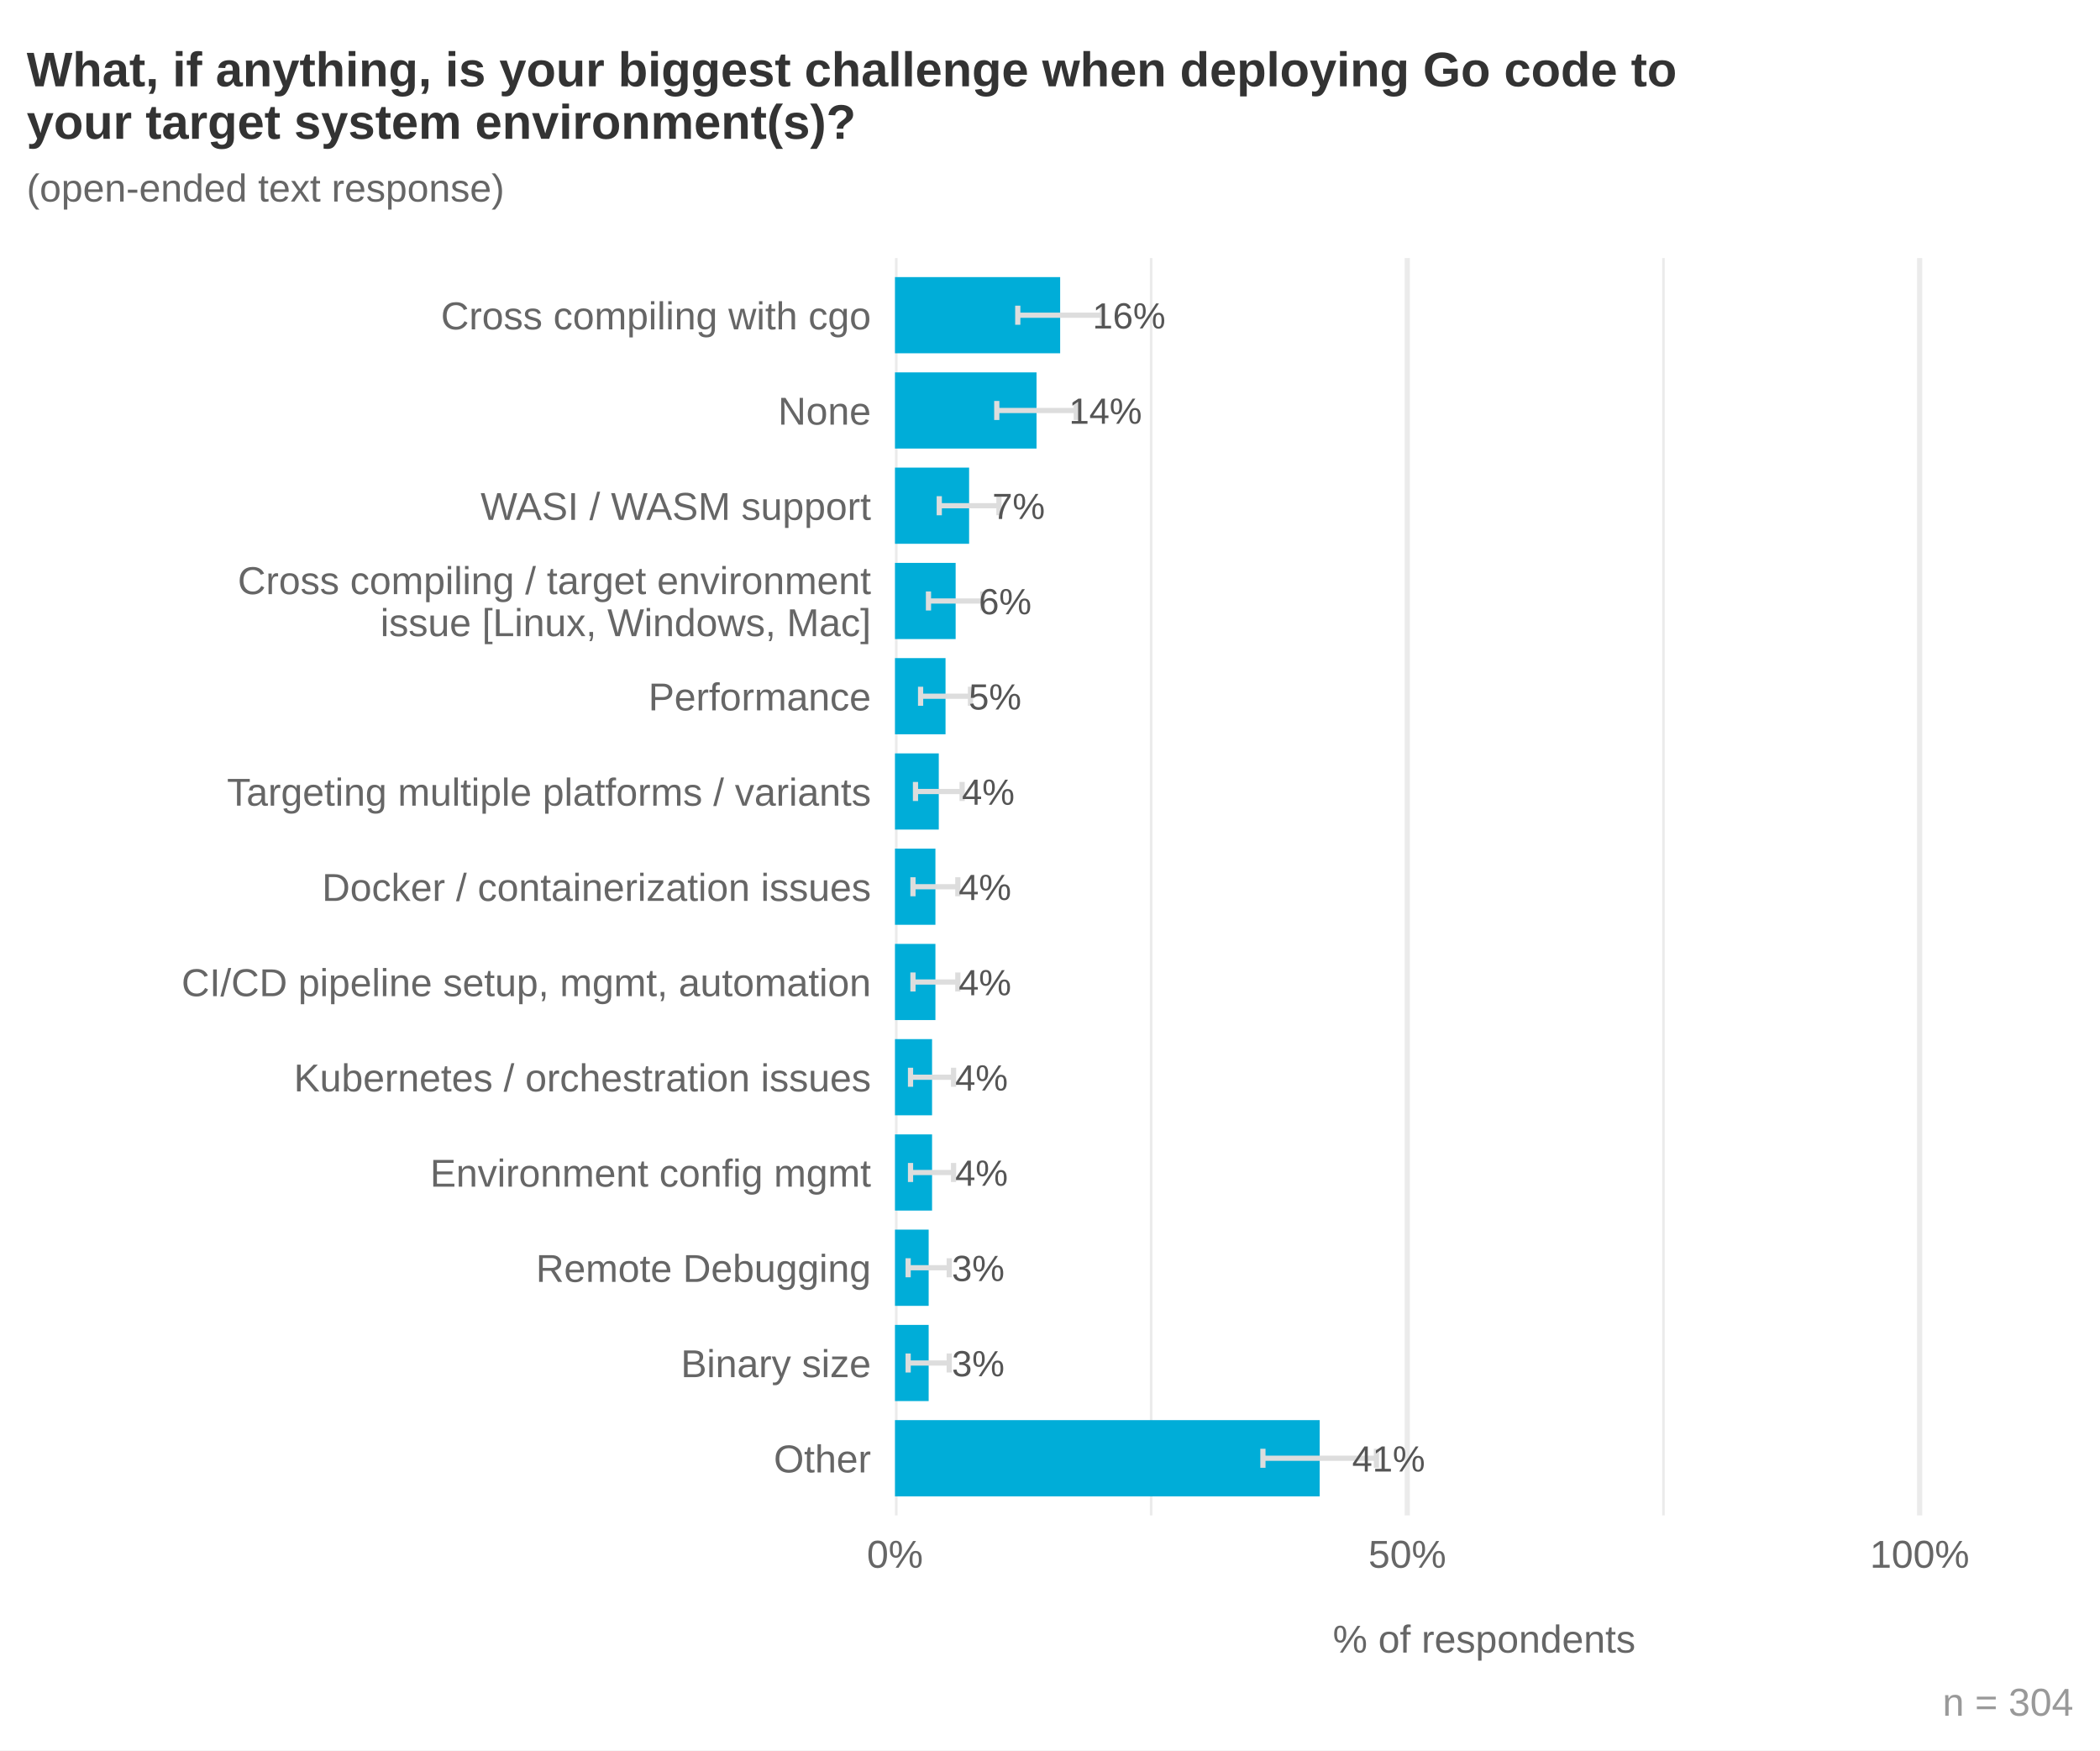
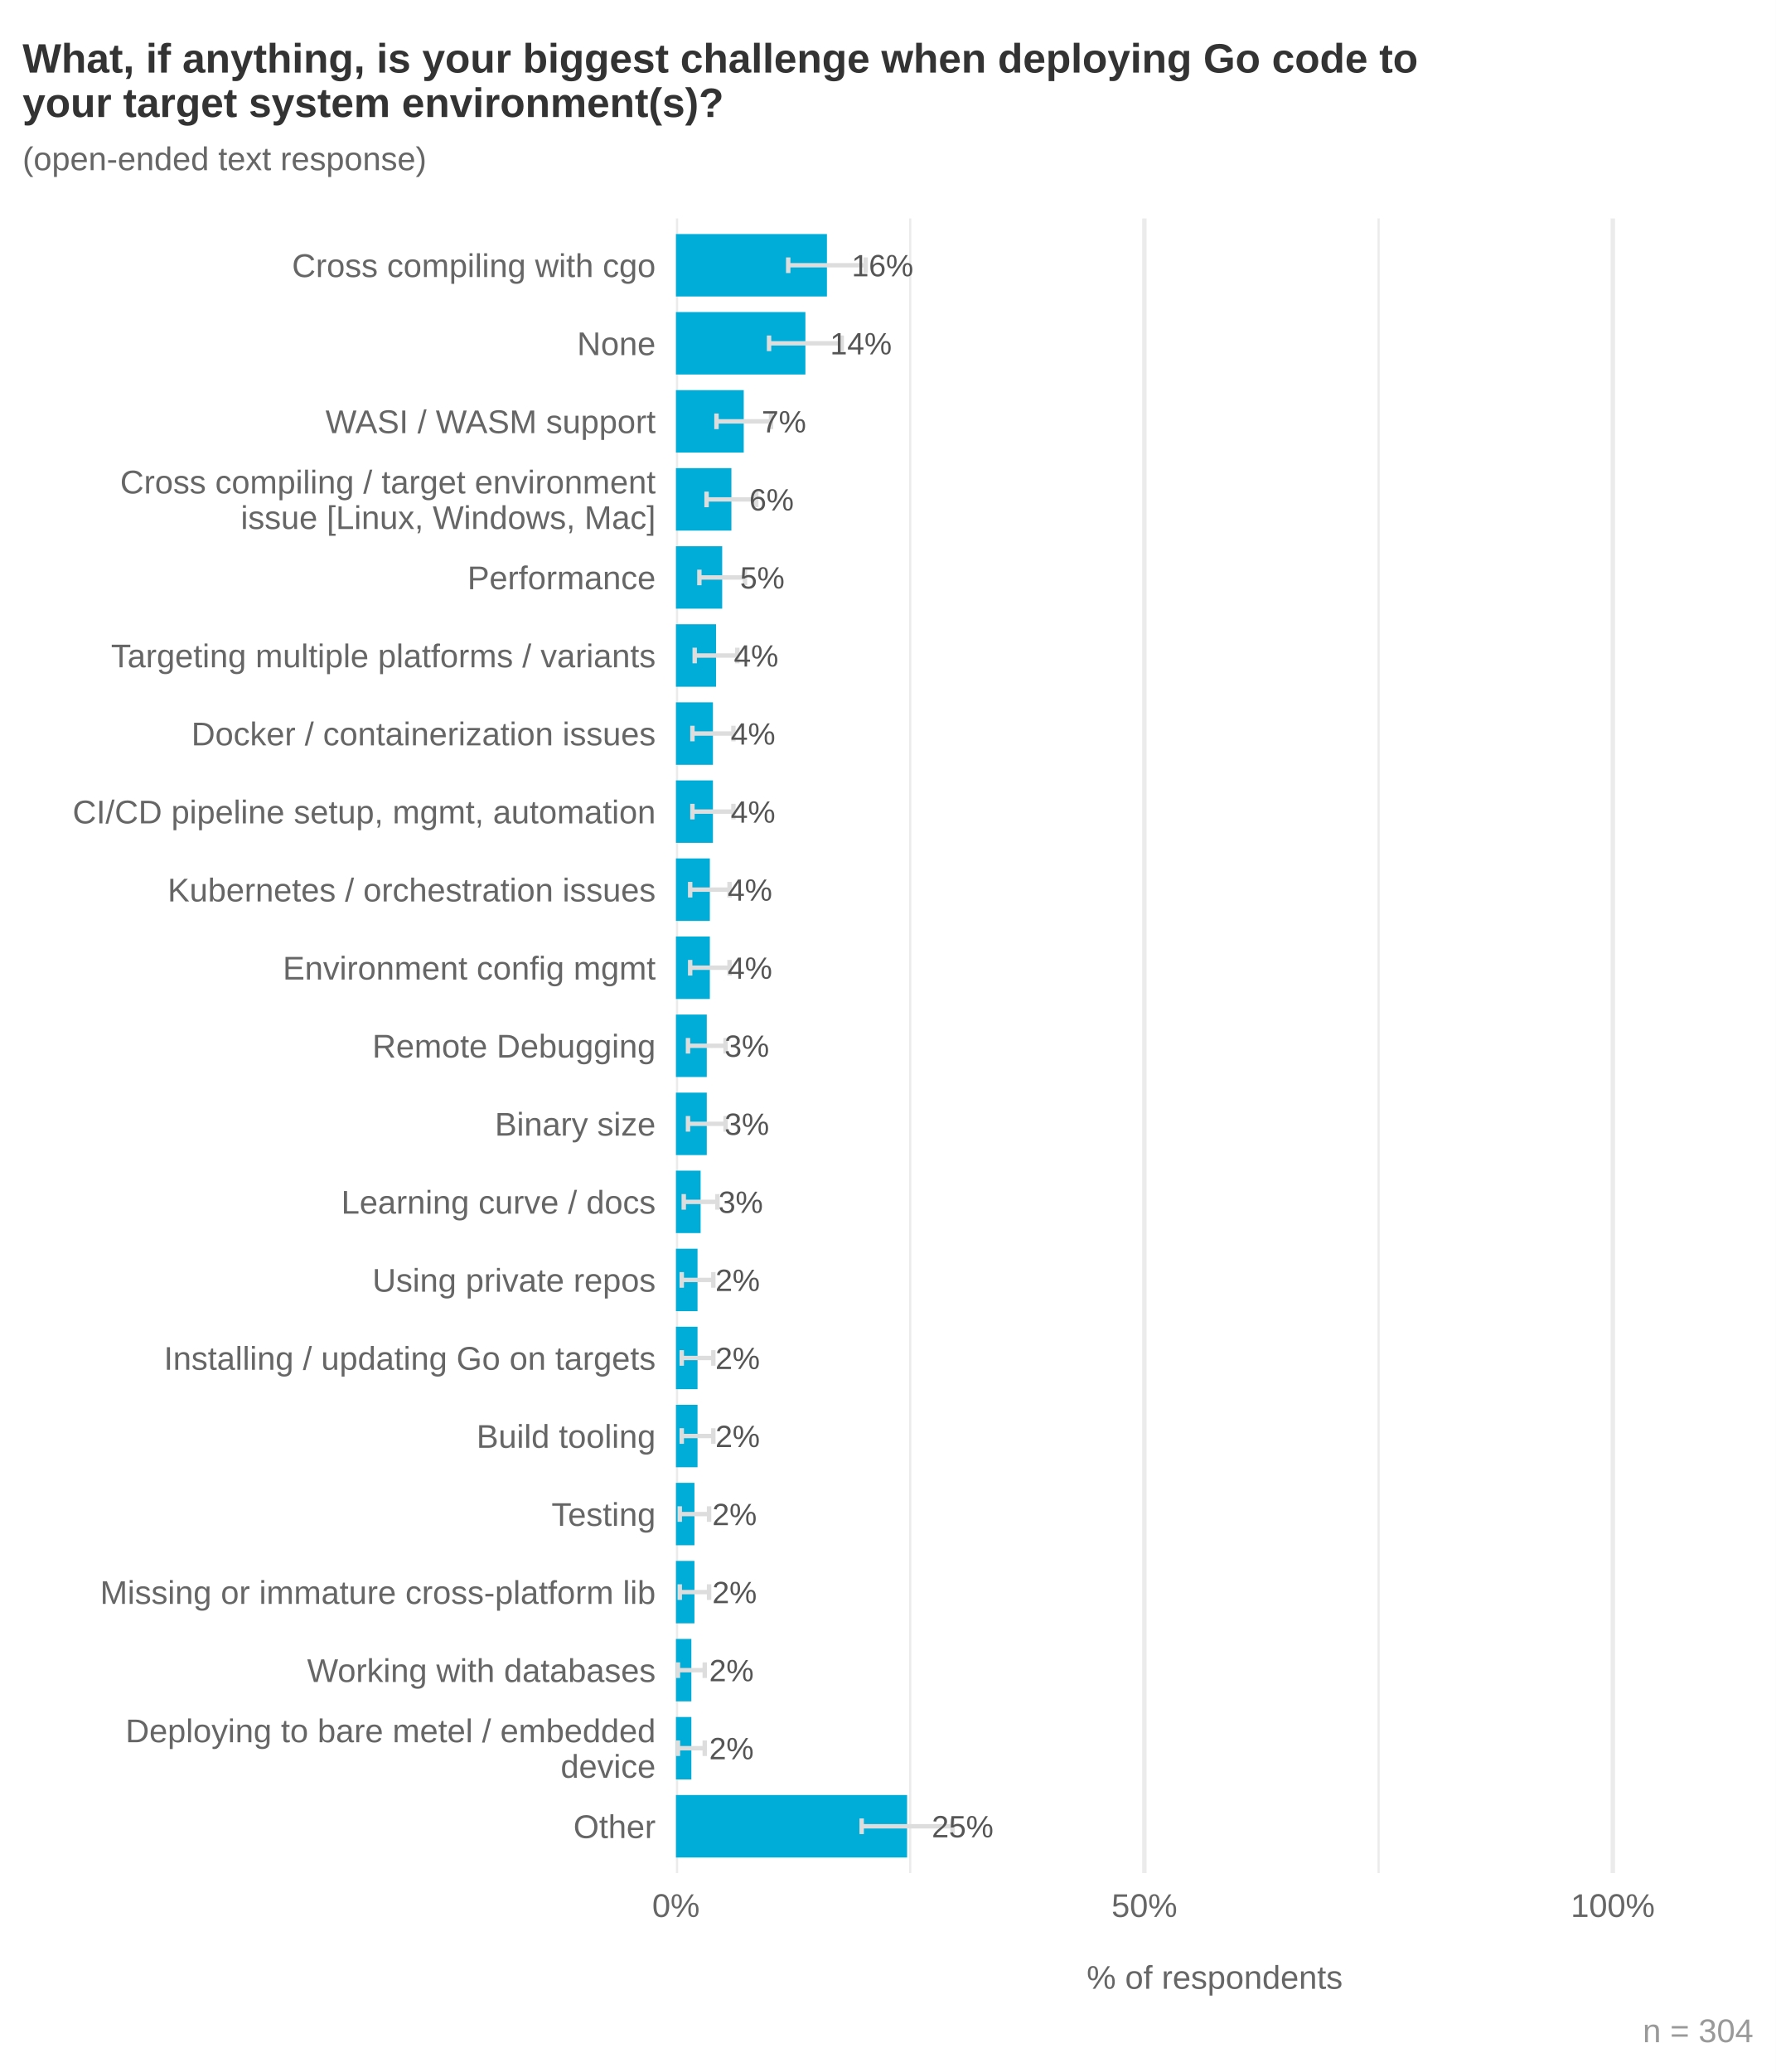
- <svg xmlns="http://www.w3.org/2000/svg" class="svglite" width="432.00pt" height="360.00pt" viewBox="0 0 432.00 360.00">
+ <svg xmlns="http://www.w3.org/2000/svg" class="svglite" width="432.00pt" height="504.00pt" viewBox="0 0 432.00 504.00">
  <defs>
    <style type="text/css">
    .svglite line, .svglite polyline, .svglite polygon, .svglite path, .svglite rect, .svglite circle {
      fill: none;
      stroke: #000000;
      stroke-linecap: round;
      stroke-linejoin: round;
      stroke-miterlimit: 10.00;
    }
    .svglite text {
      white-space: pre;
    }
  </style>
  </defs>
  <rect width="100%" height="100%" style="stroke: none; fill: #FFFFFF;" />
  <defs>
-     <clipPath id="cpMC4wMHw0MzIuMDB8MC4wMHwzNjAuMDA=">
-       <rect x="0.00" y="0.00" width="432.00" height="360.00" />
+     <clipPath id="cpMC4wMHw0MzIuMDB8MC4wMHw1MDQuMDA=">
+       <rect x="0.00" y="0.00" width="432.00" height="504.00" />
    </clipPath>
  </defs>
-   <g clip-path="url(#cpMC4wMHw0MzIuMDB8MC4wMHwzNjAuMDA=)">
+   <g clip-path="url(#cpMC4wMHw0MzIuMDB8MC4wMHw1MDQuMDA=)">
</g>
  <defs>
-     <clipPath id="cpMTg0LjExfDQyNi41Mnw1My4wN3wzMTEuNjY=">
-       <rect x="184.11" y="53.07" width="242.41" height="258.59" />
+     <clipPath id="cpMTY0LjQzfDQyNi41Mnw1My4xM3w0NTUuNjI=">
+       <rect x="164.43" y="53.13" width="262.09" height="402.49" />
    </clipPath>
  </defs>
-   <g clip-path="url(#cpMTg0LjExfDQyNi41Mnw1My4wN3wzMTEuNjY=)">
-     <polyline points="236.81,311.66 236.81,53.07 " style="stroke-width: 0.53; stroke: #EBEBEB; stroke-linecap: butt;" />
-     <polyline points="342.20,311.66 342.20,53.07 " style="stroke-width: 0.53; stroke: #EBEBEB; stroke-linecap: butt;" />
-     <polyline points="184.11,311.66 184.11,53.07 " style="stroke-width: 1.07; stroke: #EBEBEB; stroke-linecap: butt;" />
-     <polyline points="289.50,311.66 289.50,53.07 " style="stroke-width: 1.07; stroke: #EBEBEB; stroke-linecap: butt;" />
-     <polyline points="394.90,311.66 394.90,53.07 " style="stroke-width: 1.07; stroke: #EBEBEB; stroke-linecap: butt;" />
-     <rect x="184.11" y="56.99" width="33.98" height="15.67" style="stroke-width: 1.07; stroke: none; stroke-linecap: square; stroke-linejoin: miter; fill: #00ADD8;" />
-     <rect x="184.11" y="194.12" width="8.32" height="15.67" style="stroke-width: 1.07; stroke: none; stroke-linecap: square; stroke-linejoin: miter; fill: #00ADD8;" />
-     <rect x="184.11" y="76.58" width="29.12" height="15.67" style="stroke-width: 1.07; stroke: none; stroke-linecap: square; stroke-linejoin: miter; fill: #00ADD8;" />
-     <rect x="184.11" y="115.76" width="12.48" height="15.67" style="stroke-width: 1.07; stroke: none; stroke-linecap: square; stroke-linejoin: miter; fill: #00ADD8;" />
-     <rect x="184.11" y="154.94" width="9.01" height="15.67" style="stroke-width: 1.07; stroke: none; stroke-linecap: square; stroke-linejoin: miter; fill: #00ADD8;" />
-     <rect x="184.11" y="233.30" width="7.63" height="15.67" style="stroke-width: 1.07; stroke: none; stroke-linecap: square; stroke-linejoin: miter; fill: #00ADD8;" />
-     <rect x="184.11" y="252.89" width="6.93" height="15.67" style="stroke-width: 1.07; stroke: none; stroke-linecap: square; stroke-linejoin: miter; fill: #00ADD8;" />
-     <rect x="184.11" y="96.17" width="15.25" height="15.67" style="stroke-width: 1.07; stroke: none; stroke-linecap: square; stroke-linejoin: miter; fill: #00ADD8;" />
-     <rect x="184.11" y="272.48" width="6.93" height="15.67" style="stroke-width: 1.07; stroke: none; stroke-linecap: square; stroke-linejoin: miter; fill: #00ADD8;" />
-     <rect x="184.11" y="135.35" width="10.40" height="15.67" style="stroke-width: 1.07; stroke: none; stroke-linecap: square; stroke-linejoin: miter; fill: #00ADD8;" />
-     <rect x="184.11" y="174.53" width="8.32" height="15.67" style="stroke-width: 1.07; stroke: none; stroke-linecap: square; stroke-linejoin: miter; fill: #00ADD8;" />
-     <rect x="184.11" y="213.71" width="7.63" height="15.67" style="stroke-width: 1.07; stroke: none; stroke-linecap: square; stroke-linejoin: miter; fill: #00ADD8;" />
-     <rect x="184.11" y="292.07" width="87.37" height="15.67" style="stroke-width: 1.07; stroke: none; stroke-linecap: square; stroke-linejoin: miter; fill: #00ADD8;" />
-     <polyline points="226.80,66.79 226.80,62.87 " style="stroke-width: 1.07; stroke: #DDDDDD; stroke-linecap: butt;" />
-     <polyline points="226.80,64.83 209.37,64.83 " style="stroke-width: 1.07; stroke: #DDDDDD; stroke-linecap: butt;" />
-     <polyline points="209.37,66.79 209.37,62.87 " style="stroke-width: 1.07; stroke: #DDDDDD; stroke-linecap: butt;" />
-     <polyline points="197.04,203.92 197.04,200.00 " style="stroke-width: 1.07; stroke: #DDDDDD; stroke-linecap: butt;" />
-     <polyline points="197.04,201.96 187.81,201.96 " style="stroke-width: 1.07; stroke: #DDDDDD; stroke-linecap: butt;" />
-     <polyline points="187.81,203.92 187.81,200.00 " style="stroke-width: 1.07; stroke: #DDDDDD; stroke-linecap: butt;" />
-     <polyline points="221.41,86.38 221.41,82.46 " style="stroke-width: 1.07; stroke: #DDDDDD; stroke-linecap: butt;" />
-     <polyline points="221.41,84.42 205.05,84.42 " style="stroke-width: 1.07; stroke: #DDDDDD; stroke-linecap: butt;" />
-     <polyline points="205.05,86.38 205.05,82.46 " style="stroke-width: 1.07; stroke: #DDDDDD; stroke-linecap: butt;" />
-     <polyline points="202.18,125.56 202.18,121.64 " style="stroke-width: 1.07; stroke: #DDDDDD; stroke-linecap: butt;" />
-     <polyline points="202.18,123.60 191.00,123.60 " style="stroke-width: 1.07; stroke: #DDDDDD; stroke-linecap: butt;" />
-     <polyline points="191.00,125.56 191.00,121.64 " style="stroke-width: 1.07; stroke: #DDDDDD; stroke-linecap: butt;" />
-     <polyline points="197.92,164.74 197.92,160.82 " style="stroke-width: 1.07; stroke: #DDDDDD; stroke-linecap: butt;" />
-     <polyline points="197.92,162.78 188.33,162.78 " style="stroke-width: 1.07; stroke: #DDDDDD; stroke-linecap: butt;" />
-     <polyline points="188.33,164.74 188.33,160.82 " style="stroke-width: 1.07; stroke: #DDDDDD; stroke-linecap: butt;" />
-     <polyline points="196.16,243.10 196.16,239.18 " style="stroke-width: 1.07; stroke: #DDDDDD; stroke-linecap: butt;" />
-     <polyline points="196.16,241.14 187.31,241.14 " style="stroke-width: 1.07; stroke: #DDDDDD; stroke-linecap: butt;" />
-     <polyline points="187.31,243.10 187.31,239.18 " style="stroke-width: 1.07; stroke: #DDDDDD; stroke-linecap: butt;" />
-     <polyline points="195.27,262.69 195.27,258.77 " style="stroke-width: 1.07; stroke: #DDDDDD; stroke-linecap: butt;" />
-     <polyline points="195.27,260.73 186.82,260.73 " style="stroke-width: 1.07; stroke: #DDDDDD; stroke-linecap: butt;" />
-     <polyline points="186.82,262.69 186.82,258.77 " style="stroke-width: 1.07; stroke: #DDDDDD; stroke-linecap: butt;" />
-     <polyline points="205.50,105.97 205.50,102.05 " style="stroke-width: 1.07; stroke: #DDDDDD; stroke-linecap: butt;" />
-     <polyline points="205.50,104.01 193.22,104.01 " style="stroke-width: 1.07; stroke: #DDDDDD; stroke-linecap: butt;" />
-     <polyline points="193.22,105.97 193.22,102.05 " style="stroke-width: 1.07; stroke: #DDDDDD; stroke-linecap: butt;" />
-     <polyline points="195.27,282.28 195.27,278.36 " style="stroke-width: 1.07; stroke: #DDDDDD; stroke-linecap: butt;" />
-     <polyline points="195.27,280.32 186.82,280.32 " style="stroke-width: 1.07; stroke: #DDDDDD; stroke-linecap: butt;" />
-     <polyline points="186.82,282.28 186.82,278.36 " style="stroke-width: 1.07; stroke: #DDDDDD; stroke-linecap: butt;" />
-     <polyline points="199.64,145.15 199.64,141.23 " style="stroke-width: 1.07; stroke: #DDDDDD; stroke-linecap: butt;" />
-     <polyline points="199.64,143.19 189.38,143.19 " style="stroke-width: 1.07; stroke: #DDDDDD; stroke-linecap: butt;" />
-     <polyline points="189.38,145.15 189.38,141.23 " style="stroke-width: 1.07; stroke: #DDDDDD; stroke-linecap: butt;" />
-     <polyline points="197.04,184.33 197.04,180.41 " style="stroke-width: 1.07; stroke: #DDDDDD; stroke-linecap: butt;" />
-     <polyline points="197.04,182.37 187.81,182.37 " style="stroke-width: 1.07; stroke: #DDDDDD; stroke-linecap: butt;" />
-     <polyline points="187.81,184.33 187.81,180.41 " style="stroke-width: 1.07; stroke: #DDDDDD; stroke-linecap: butt;" />
-     <polyline points="196.16,223.51 196.16,219.59 " style="stroke-width: 1.07; stroke: #DDDDDD; stroke-linecap: butt;" />
-     <polyline points="196.16,221.55 187.31,221.55 " style="stroke-width: 1.07; stroke: #DDDDDD; stroke-linecap: butt;" />
-     <polyline points="187.31,223.51 187.31,219.59 " style="stroke-width: 1.07; stroke: #DDDDDD; stroke-linecap: butt;" />
-     <polyline points="283.15,301.87 283.15,297.95 " style="stroke-width: 1.07; stroke: #DDDDDD; stroke-linecap: butt;" />
-     <polyline points="283.15,299.91 259.80,299.91 " style="stroke-width: 1.07; stroke: #DDDDDD; stroke-linecap: butt;" />
-     <polyline points="259.80,301.87 259.80,297.95 " style="stroke-width: 1.07; stroke: #DDDDDD; stroke-linecap: butt;" />
-     <text x="224.75" y="67.56" style="font-size: 7.50px;fill: #555555; font-family: &quot;Arial&quot;;" textLength="16.68px" lengthAdjust="spacingAndGlyphs">16%</text>
-     <text x="197.19" y="204.69" style="font-size: 7.50px;fill: #555555; font-family: &quot;Arial&quot;;" textLength="11.90px" lengthAdjust="spacingAndGlyphs">4%</text>
-     <text x="219.90" y="87.15" style="font-size: 7.50px;fill: #555555; font-family: &quot;Arial&quot;;" textLength="16.68px" lengthAdjust="spacingAndGlyphs">14%</text>
-     <text x="201.35" y="126.33" style="font-size: 7.50px;fill: #555555; font-family: &quot;Arial&quot;;" textLength="11.90px" lengthAdjust="spacingAndGlyphs">6%</text>
-     <text x="197.88" y="165.51" style="font-size: 7.50px;fill: #555555; font-family: &quot;Arial&quot;;" textLength="11.90px" lengthAdjust="spacingAndGlyphs">4%</text>
-     <text x="196.50" y="243.87" style="font-size: 7.50px;fill: #555555; font-family: &quot;Arial&quot;;" textLength="11.90px" lengthAdjust="spacingAndGlyphs">4%</text>
-     <text x="195.80" y="263.46" style="font-size: 7.50px;fill: #555555; font-family: &quot;Arial&quot;;" textLength="11.90px" lengthAdjust="spacingAndGlyphs">3%</text>
-     <text x="204.12" y="106.74" style="font-size: 7.50px;fill: #555555; font-family: &quot;Arial&quot;;" textLength="11.90px" lengthAdjust="spacingAndGlyphs">7%</text>
-     <text x="195.80" y="283.05" style="font-size: 7.50px;fill: #555555; font-family: &quot;Arial&quot;;" textLength="11.90px" lengthAdjust="spacingAndGlyphs">3%</text>
-     <text x="199.27" y="145.92" style="font-size: 7.50px;fill: #555555; font-family: &quot;Arial&quot;;" textLength="11.90px" lengthAdjust="spacingAndGlyphs">5%</text>
-     <text x="197.19" y="185.10" style="font-size: 7.50px;fill: #555555; font-family: &quot;Arial&quot;;" textLength="11.90px" lengthAdjust="spacingAndGlyphs">4%</text>
-     <text x="196.50" y="224.28" style="font-size: 7.50px;fill: #555555; font-family: &quot;Arial&quot;;" textLength="11.90px" lengthAdjust="spacingAndGlyphs">4%</text>
-     <text x="278.15" y="302.64" style="font-size: 7.50px;fill: #555555; font-family: &quot;Arial&quot;;" textLength="16.68px" lengthAdjust="spacingAndGlyphs">41%</text>
+   <g clip-path="url(#cpMTY0LjQzfDQyNi41Mnw1My4xM3w0NTUuNjI=)">
+     <polyline points="221.41,455.62 221.41,53.13 " style="stroke-width: 0.53; stroke: #EBEBEB; stroke-linecap: butt;" />
+     <polyline points="335.36,455.62 335.36,53.13 " style="stroke-width: 0.53; stroke: #EBEBEB; stroke-linecap: butt;" />
+     <polyline points="164.43,455.62 164.43,53.13 " style="stroke-width: 1.07; stroke: #EBEBEB; stroke-linecap: butt;" />
+     <polyline points="278.38,455.62 278.38,53.13 " style="stroke-width: 1.07; stroke: #EBEBEB; stroke-linecap: butt;" />
+     <polyline points="392.33,455.62 392.33,53.13 " style="stroke-width: 1.07; stroke: #EBEBEB; stroke-linecap: butt;" />
+     <rect x="164.43" y="56.93" width="36.73" height="15.19" style="stroke-width: 1.07; stroke: none; stroke-linecap: butt; stroke-linejoin: miter; fill: #00ADD8;" />
+     <rect x="164.43" y="189.83" width="9.00" height="15.19" style="stroke-width: 1.07; stroke: none; stroke-linecap: butt; stroke-linejoin: miter; fill: #00ADD8;" />
+     <rect x="164.43" y="75.91" width="31.49" height="15.19" style="stroke-width: 1.07; stroke: none; stroke-linecap: butt; stroke-linejoin: miter; fill: #00ADD8;" />
+     <rect x="164.43" y="113.88" width="13.49" height="15.19" style="stroke-width: 1.07; stroke: none; stroke-linecap: butt; stroke-linejoin: miter; fill: #00ADD8;" />
+     <rect x="164.43" y="151.85" width="9.75" height="15.19" style="stroke-width: 1.07; stroke: none; stroke-linecap: butt; stroke-linejoin: miter; fill: #00ADD8;" />
+     <rect x="164.43" y="417.65" width="3.75" height="15.19" style="stroke-width: 1.07; stroke: none; stroke-linecap: butt; stroke-linejoin: miter; fill: #00ADD8;" />
+     <rect x="164.43" y="322.72" width="5.25" height="15.19" style="stroke-width: 1.07; stroke: none; stroke-linecap: butt; stroke-linejoin: miter; fill: #00ADD8;" />
+     <rect x="164.43" y="284.75" width="6.00" height="15.19" style="stroke-width: 1.07; stroke: none; stroke-linecap: butt; stroke-linejoin: miter; fill: #00ADD8;" />
+     <rect x="164.43" y="227.80" width="8.25" height="15.19" style="stroke-width: 1.07; stroke: none; stroke-linecap: butt; stroke-linejoin: miter; fill: #00ADD8;" />
+     <rect x="164.43" y="379.68" width="4.50" height="15.19" style="stroke-width: 1.07; stroke: none; stroke-linecap: butt; stroke-linejoin: miter; fill: #00ADD8;" />
+     <rect x="164.43" y="246.78" width="7.50" height="15.19" style="stroke-width: 1.07; stroke: none; stroke-linecap: butt; stroke-linejoin: miter; fill: #00ADD8;" />
+     <rect x="164.43" y="94.90" width="16.49" height="15.19" style="stroke-width: 1.07; stroke: none; stroke-linecap: butt; stroke-linejoin: miter; fill: #00ADD8;" />
+     <rect x="164.43" y="265.77" width="7.50" height="15.19" style="stroke-width: 1.07; stroke: none; stroke-linecap: butt; stroke-linejoin: miter; fill: #00ADD8;" />
+     <rect x="164.43" y="132.87" width="11.25" height="15.19" style="stroke-width: 1.07; stroke: none; stroke-linecap: butt; stroke-linejoin: miter; fill: #00ADD8;" />
+     <rect x="164.43" y="398.66" width="3.75" height="15.19" style="stroke-width: 1.07; stroke: none; stroke-linecap: butt; stroke-linejoin: miter; fill: #00ADD8;" />
+     <rect x="164.43" y="303.74" width="5.25" height="15.19" style="stroke-width: 1.07; stroke: none; stroke-linecap: butt; stroke-linejoin: miter; fill: #00ADD8;" />
+     <rect x="164.43" y="341.71" width="5.25" height="15.19" style="stroke-width: 1.07; stroke: none; stroke-linecap: butt; stroke-linejoin: miter; fill: #00ADD8;" />
+     <rect x="164.43" y="170.84" width="9.00" height="15.19" style="stroke-width: 1.07; stroke: none; stroke-linecap: butt; stroke-linejoin: miter; fill: #00ADD8;" />
+     <rect x="164.43" y="360.69" width="4.50" height="15.19" style="stroke-width: 1.07; stroke: none; stroke-linecap: butt; stroke-linejoin: miter; fill: #00ADD8;" />
+     <rect x="164.43" y="208.81" width="8.25" height="15.19" style="stroke-width: 1.07; stroke: none; stroke-linecap: butt; stroke-linejoin: miter; fill: #00ADD8;" />
+     <rect x="164.43" y="436.63" width="56.23" height="15.19" style="stroke-width: 1.07; stroke: none; stroke-linecap: butt; stroke-linejoin: miter; fill: #00ADD8;" />
+     <polyline points="210.58,66.42 210.58,62.62 " style="stroke-width: 1.07; stroke: #DDDDDD; stroke-linecap: butt;" />
+     <polyline points="210.58,64.52 191.74,64.52 " style="stroke-width: 1.07; stroke: #DDDDDD; stroke-linecap: butt;" />
+     <polyline points="191.74,66.42 191.74,62.62 " style="stroke-width: 1.07; stroke: #DDDDDD; stroke-linecap: butt;" />
+     <polyline points="178.41,199.32 178.41,195.52 " style="stroke-width: 1.07; stroke: #DDDDDD; stroke-linecap: butt;" />
+     <polyline points="178.41,197.42 168.44,197.42 " style="stroke-width: 1.07; stroke: #DDDDDD; stroke-linecap: butt;" />
+     <polyline points="168.44,199.32 168.44,195.52 " style="stroke-width: 1.07; stroke: #DDDDDD; stroke-linecap: butt;" />
+     <polyline points="204.76,85.41 204.76,81.61 " style="stroke-width: 1.07; stroke: #DDDDDD; stroke-linecap: butt;" />
+     <polyline points="204.76,83.51 187.08,83.51 " style="stroke-width: 1.07; stroke: #DDDDDD; stroke-linecap: butt;" />
+     <polyline points="187.08,85.41 187.08,81.61 " style="stroke-width: 1.07; stroke: #DDDDDD; stroke-linecap: butt;" />
+     <polyline points="183.97,123.38 183.97,119.58 " style="stroke-width: 1.07; stroke: #DDDDDD; stroke-linecap: butt;" />
+     <polyline points="183.97,121.48 171.88,121.48 " style="stroke-width: 1.07; stroke: #DDDDDD; stroke-linecap: butt;" />
+     <polyline points="171.88,123.38 171.88,119.58 " style="stroke-width: 1.07; stroke: #DDDDDD; stroke-linecap: butt;" />
+     <polyline points="179.36,161.35 179.36,157.55 " style="stroke-width: 1.07; stroke: #DDDDDD; stroke-linecap: butt;" />
+     <polyline points="179.36,159.45 168.99,159.45 " style="stroke-width: 1.07; stroke: #DDDDDD; stroke-linecap: butt;" />
+     <polyline points="168.99,161.35 168.99,157.55 " style="stroke-width: 1.07; stroke: #DDDDDD; stroke-linecap: butt;" />
+     <polyline points="171.44,427.14 171.44,423.34 " style="stroke-width: 1.07; stroke: #DDDDDD; stroke-linecap: butt;" />
+     <polyline points="171.44,425.24 164.92,425.24 " style="stroke-width: 1.07; stroke: #DDDDDD; stroke-linecap: butt;" />
+     <polyline points="164.92,427.14 164.92,423.34 " style="stroke-width: 1.07; stroke: #DDDDDD; stroke-linecap: butt;" />
+     <polyline points="173.52,332.21 173.52,328.42 " style="stroke-width: 1.07; stroke: #DDDDDD; stroke-linecap: butt;" />
+     <polyline points="173.52,330.32 165.84,330.32 " style="stroke-width: 1.07; stroke: #DDDDDD; stroke-linecap: butt;" />
+     <polyline points="165.84,332.21 165.84,328.42 " style="stroke-width: 1.07; stroke: #DDDDDD; stroke-linecap: butt;" />
+     <polyline points="174.53,294.24 174.53,290.45 " style="stroke-width: 1.07; stroke: #DDDDDD; stroke-linecap: butt;" />
+     <polyline points="174.53,292.35 166.33,292.35 " style="stroke-width: 1.07; stroke: #DDDDDD; stroke-linecap: butt;" />
+     <polyline points="166.33,294.24 166.33,290.45 " style="stroke-width: 1.07; stroke: #DDDDDD; stroke-linecap: butt;" />
+     <polyline points="177.46,237.29 177.46,233.49 " style="stroke-width: 1.07; stroke: #DDDDDD; stroke-linecap: butt;" />
+     <polyline points="177.46,235.39 167.89,235.39 " style="stroke-width: 1.07; stroke: #DDDDDD; stroke-linecap: butt;" />
+     <polyline points="167.89,237.29 167.89,233.49 " style="stroke-width: 1.07; stroke: #DDDDDD; stroke-linecap: butt;" />
+     <polyline points="172.49,389.17 172.49,385.37 " style="stroke-width: 1.07; stroke: #DDDDDD; stroke-linecap: butt;" />
+     <polyline points="172.49,387.27 165.36,387.27 " style="stroke-width: 1.07; stroke: #DDDDDD; stroke-linecap: butt;" />
+     <polyline points="165.36,389.17 165.36,385.37 " style="stroke-width: 1.07; stroke: #DDDDDD; stroke-linecap: butt;" />
+     <polyline points="176.50,256.27 176.50,252.48 " style="stroke-width: 1.07; stroke: #DDDDDD; stroke-linecap: butt;" />
+     <polyline points="176.50,254.38 167.36,254.38 " style="stroke-width: 1.07; stroke: #DDDDDD; stroke-linecap: butt;" />
+     <polyline points="167.36,256.27 167.36,252.48 " style="stroke-width: 1.07; stroke: #DDDDDD; stroke-linecap: butt;" />
+     <polyline points="187.56,104.39 187.56,100.59 " style="stroke-width: 1.07; stroke: #DDDDDD; stroke-linecap: butt;" />
+     <polyline points="187.56,102.49 174.29,102.49 " style="stroke-width: 1.07; stroke: #DDDDDD; stroke-linecap: butt;" />
+     <polyline points="174.29,104.39 174.29,100.59 " style="stroke-width: 1.07; stroke: #DDDDDD; stroke-linecap: butt;" />
+     <polyline points="176.50,275.26 176.50,271.46 " style="stroke-width: 1.07; stroke: #DDDDDD; stroke-linecap: butt;" />
+     <polyline points="176.50,273.36 167.36,273.36 " style="stroke-width: 1.07; stroke: #DDDDDD; stroke-linecap: butt;" />
+     <polyline points="167.36,275.26 167.36,271.46 " style="stroke-width: 1.07; stroke: #DDDDDD; stroke-linecap: butt;" />
+     <polyline points="181.22,142.36 181.22,138.57 " style="stroke-width: 1.07; stroke: #DDDDDD; stroke-linecap: butt;" />
+     <polyline points="181.22,140.46 170.13,140.46 " style="stroke-width: 1.07; stroke: #DDDDDD; stroke-linecap: butt;" />
+     <polyline points="170.13,142.36 170.13,138.57 " style="stroke-width: 1.07; stroke: #DDDDDD; stroke-linecap: butt;" />
+     <polyline points="171.44,408.16 171.44,404.36 " style="stroke-width: 1.07; stroke: #DDDDDD; stroke-linecap: butt;" />
+     <polyline points="171.44,406.26 164.92,406.26 " style="stroke-width: 1.07; stroke: #DDDDDD; stroke-linecap: butt;" />
+     <polyline points="164.92,408.16 164.92,404.36 " style="stroke-width: 1.07; stroke: #DDDDDD; stroke-linecap: butt;" />
+     <polyline points="173.52,313.23 173.52,309.43 " style="stroke-width: 1.07; stroke: #DDDDDD; stroke-linecap: butt;" />
+     <polyline points="173.52,311.33 165.84,311.33 " style="stroke-width: 1.07; stroke: #DDDDDD; stroke-linecap: butt;" />
+     <polyline points="165.84,313.23 165.84,309.43 " style="stroke-width: 1.07; stroke: #DDDDDD; stroke-linecap: butt;" />
+     <polyline points="173.52,351.20 173.52,347.40 " style="stroke-width: 1.07; stroke: #DDDDDD; stroke-linecap: butt;" />
+     <polyline points="173.52,349.30 165.84,349.30 " style="stroke-width: 1.07; stroke: #DDDDDD; stroke-linecap: butt;" />
+     <polyline points="165.84,351.20 165.84,347.40 " style="stroke-width: 1.07; stroke: #DDDDDD; stroke-linecap: butt;" />
+     <polyline points="178.41,180.33 178.41,176.54 " style="stroke-width: 1.07; stroke: #DDDDDD; stroke-linecap: butt;" />
+     <polyline points="178.41,178.43 168.44,178.43 " style="stroke-width: 1.07; stroke: #DDDDDD; stroke-linecap: butt;" />
+     <polyline points="168.44,180.33 168.44,176.54 " style="stroke-width: 1.07; stroke: #DDDDDD; stroke-linecap: butt;" />
+     <polyline points="172.49,370.18 172.49,366.39 " style="stroke-width: 1.07; stroke: #DDDDDD; stroke-linecap: butt;" />
+     <polyline points="172.49,368.29 165.36,368.29 " style="stroke-width: 1.07; stroke: #DDDDDD; stroke-linecap: butt;" />
+     <polyline points="165.36,370.18 165.36,366.39 " style="stroke-width: 1.07; stroke: #DDDDDD; stroke-linecap: butt;" />
+     <polyline points="177.46,218.30 177.46,214.51 " style="stroke-width: 1.07; stroke: #DDDDDD; stroke-linecap: butt;" />
+     <polyline points="177.46,216.40 167.89,216.40 " style="stroke-width: 1.07; stroke: #DDDDDD; stroke-linecap: butt;" />
+     <polyline points="167.89,218.30 167.89,214.51 " style="stroke-width: 1.07; stroke: #DDDDDD; stroke-linecap: butt;" />
+     <polyline points="231.70,446.13 231.70,442.33 " style="stroke-width: 1.07; stroke: #DDDDDD; stroke-linecap: butt;" />
+     <polyline points="231.70,444.23 209.61,444.23 " style="stroke-width: 1.07; stroke: #DDDDDD; stroke-linecap: butt;" />
+     <polyline points="209.61,446.13 209.61,442.33 " style="stroke-width: 1.07; stroke: #DDDDDD; stroke-linecap: butt;" />
+     <text x="207.17" y="67.21" style="font-size: 7.50px;fill: #555555; font-family: &quot;Arial&quot;;" textLength="15.00px" lengthAdjust="spacingAndGlyphs">16%</text>
+     <text x="177.76" y="200.11" style="font-size: 7.50px;fill: #555555; font-family: &quot;Arial&quot;;" textLength="10.84px" lengthAdjust="spacingAndGlyphs">4%</text>
+     <text x="201.92" y="86.20" style="font-size: 7.50px;fill: #555555; font-family: &quot;Arial&quot;;" textLength="15.00px" lengthAdjust="spacingAndGlyphs">14%</text>
+     <text x="182.26" y="124.17" style="font-size: 7.50px;fill: #555555; font-family: &quot;Arial&quot;;" textLength="10.84px" lengthAdjust="spacingAndGlyphs">6%</text>
+     <text x="178.51" y="162.14" style="font-size: 7.50px;fill: #555555; font-family: &quot;Arial&quot;;" textLength="10.84px" lengthAdjust="spacingAndGlyphs">4%</text>
+     <text x="172.51" y="427.93" style="font-size: 7.50px;fill: #555555; font-family: &quot;Arial&quot;;" textLength="10.84px" lengthAdjust="spacingAndGlyphs">2%</text>
+     <text x="174.01" y="333.01" style="font-size: 7.50px;fill: #555555; font-family: &quot;Arial&quot;;" textLength="10.84px" lengthAdjust="spacingAndGlyphs">2%</text>
+     <text x="174.76" y="295.03" style="font-size: 7.50px;fill: #555555; font-family: &quot;Arial&quot;;" textLength="10.84px" lengthAdjust="spacingAndGlyphs">3%</text>
+     <text x="177.01" y="238.08" style="font-size: 7.50px;fill: #555555; font-family: &quot;Arial&quot;;" textLength="10.84px" lengthAdjust="spacingAndGlyphs">4%</text>
+     <text x="173.26" y="389.96" style="font-size: 7.50px;fill: #555555; font-family: &quot;Arial&quot;;" textLength="10.84px" lengthAdjust="spacingAndGlyphs">2%</text>
+     <text x="176.26" y="257.06" style="font-size: 7.50px;fill: #555555; font-family: &quot;Arial&quot;;" textLength="10.84px" lengthAdjust="spacingAndGlyphs">3%</text>
+     <text x="185.26" y="105.18" style="font-size: 7.50px;fill: #555555; font-family: &quot;Arial&quot;;" textLength="10.84px" lengthAdjust="spacingAndGlyphs">7%</text>
+     <text x="176.26" y="276.05" style="font-size: 7.50px;fill: #555555; font-family: &quot;Arial&quot;;" textLength="10.84px" lengthAdjust="spacingAndGlyphs">3%</text>
+     <text x="180.01" y="143.15" style="font-size: 7.50px;fill: #555555; font-family: &quot;Arial&quot;;" textLength="10.84px" lengthAdjust="spacingAndGlyphs">5%</text>
+     <text x="172.51" y="408.95" style="font-size: 7.50px;fill: #555555; font-family: &quot;Arial&quot;;" textLength="10.84px" lengthAdjust="spacingAndGlyphs">2%</text>
+     <text x="174.01" y="314.02" style="font-size: 7.50px;fill: #555555; font-family: &quot;Arial&quot;;" textLength="10.84px" lengthAdjust="spacingAndGlyphs">2%</text>
+     <text x="174.01" y="351.99" style="font-size: 7.50px;fill: #555555; font-family: &quot;Arial&quot;;" textLength="10.84px" lengthAdjust="spacingAndGlyphs">2%</text>
+     <text x="177.76" y="181.12" style="font-size: 7.50px;fill: #555555; font-family: &quot;Arial&quot;;" textLength="10.84px" lengthAdjust="spacingAndGlyphs">4%</text>
+     <text x="173.26" y="370.98" style="font-size: 7.50px;fill: #555555; font-family: &quot;Arial&quot;;" textLength="10.84px" lengthAdjust="spacingAndGlyphs">2%</text>
+     <text x="177.01" y="219.09" style="font-size: 7.50px;fill: #555555; font-family: &quot;Arial&quot;;" textLength="10.84px" lengthAdjust="spacingAndGlyphs">4%</text>
+     <text x="226.66" y="446.92" style="font-size: 7.50px;fill: #555555; font-family: &quot;Arial&quot;;" textLength="15.00px" lengthAdjust="spacingAndGlyphs">25%</text>
  </g>
-   <g clip-path="url(#cpMC4wMHw0MzIuMDB8MC4wMHwzNjAuMDA=)">
-     <text x="179.18" y="302.82" text-anchor="end" style="font-size: 8.00px;fill: #666666; font-family: &quot;Arial&quot;;" textLength="22.72px" lengthAdjust="spacingAndGlyphs">Other</text>
-     <text x="179.18" y="283.23" text-anchor="end" style="font-size: 8.00px;fill: #666666; font-family: &quot;Arial&quot;;" textLength="43.76px" lengthAdjust="spacingAndGlyphs">Binary size</text>
-     <text x="179.18" y="263.64" text-anchor="end" style="font-size: 8.00px;fill: #666666; font-family: &quot;Arial&quot;;" textLength="77.16px" lengthAdjust="spacingAndGlyphs">Remote Debugging</text>
-     <text x="179.18" y="244.05" text-anchor="end" style="font-size: 8.00px;fill: #666666; font-family: &quot;Arial&quot;;" textLength="104.44px" lengthAdjust="spacingAndGlyphs">Environment config mgmt</text>
-     <text x="179.18" y="224.46" text-anchor="end" style="font-size: 8.00px;fill: #666666; font-family: &quot;Arial&quot;;" textLength="133.57px" lengthAdjust="spacingAndGlyphs">Kubernetes / orchestration issues</text>
-     <text x="179.18" y="204.87" text-anchor="end" style="font-size: 8.00px;fill: #666666; font-family: &quot;Arial&quot;;" textLength="161.58px" lengthAdjust="spacingAndGlyphs">CI/CD pipeline setup, mgmt, automation</text>
-     <text x="179.18" y="185.28" text-anchor="end" style="font-size: 8.00px;fill: #666666; font-family: &quot;Arial&quot;;" textLength="127.62px" lengthAdjust="spacingAndGlyphs">Docker / containerization issues</text>
-     <text x="179.18" y="165.69" text-anchor="end" style="font-size: 8.00px;fill: #666666; font-family: &quot;Arial&quot;;" textLength="153.24px" lengthAdjust="spacingAndGlyphs">Targeting multiple platforms / variants</text>
-     <text x="179.18" y="146.10" text-anchor="end" style="font-size: 8.00px;fill: #666666; font-family: &quot;Arial&quot;;" textLength="50.70px" lengthAdjust="spacingAndGlyphs">Performance</text>
-     <text x="179.18" y="122.19" text-anchor="end" style="font-size: 8.00px;fill: #666666; font-family: &quot;Arial&quot;;" textLength="149.06px" lengthAdjust="spacingAndGlyphs">Cross compiling / target environment</text>
-     <text x="179.18" y="130.83" text-anchor="end" style="font-size: 8.00px;fill: #666666; font-family: &quot;Arial&quot;;" textLength="112.98px" lengthAdjust="spacingAndGlyphs">issue [Linux, Windows, Mac]</text>
-     <text x="179.18" y="106.92" text-anchor="end" style="font-size: 8.00px;fill: #666666; font-family: &quot;Arial&quot;;" textLength="86.34px" lengthAdjust="spacingAndGlyphs">WASI / WASM support</text>
-     <text x="179.18" y="87.33" text-anchor="end" style="font-size: 8.00px;fill: #666666; font-family: &quot;Arial&quot;;" textLength="20.87px" lengthAdjust="spacingAndGlyphs">None</text>
-     <text x="179.18" y="67.74" text-anchor="end" style="font-size: 8.00px;fill: #666666; font-family: &quot;Arial&quot;;" textLength="99.89px" lengthAdjust="spacingAndGlyphs">Cross compiling with cgo</text>
-     <text x="184.11" y="322.42" text-anchor="middle" style="font-size: 8.00px;fill: #666666; font-family: &quot;Arial&quot;;" textLength="12.69px" lengthAdjust="spacingAndGlyphs">0%</text>
-     <text x="289.50" y="322.42" text-anchor="middle" style="font-size: 8.00px;fill: #666666; font-family: &quot;Arial&quot;;" textLength="17.78px" lengthAdjust="spacingAndGlyphs">50%</text>
-     <text x="394.90" y="322.42" text-anchor="middle" style="font-size: 8.00px;fill: #666666; font-family: &quot;Arial&quot;;" textLength="22.87px" lengthAdjust="spacingAndGlyphs">100%</text>
-     <text x="305.31" y="339.88" text-anchor="middle" style="font-size: 8.00px;fill: #666666; font-family: &quot;Arial&quot;;" textLength="70.03px" lengthAdjust="spacingAndGlyphs">% of respondents</text>
-     <text x="5.48" y="41.45" style="font-size: 8.00px;fill: #666666; font-family: &quot;Arial&quot;;" textLength="111.38px" lengthAdjust="spacingAndGlyphs">(open-ended text response)</text>
-     <text x="5.48" y="17.75" style="font-size: 10.00px; font-weight: bold;fill: #333333; font-family: &quot;Arial&quot;;" textLength="404.44px" lengthAdjust="spacingAndGlyphs">What, if anything, is your biggest challenge when deploying Go code to</text>
-     <text x="5.48" y="28.55" style="font-size: 10.00px; font-weight: bold;fill: #333333; font-family: &quot;Arial&quot;;" textLength="204.25px" lengthAdjust="spacingAndGlyphs">your target system environment(s)?</text>
-     <text x="426.52" y="352.86" text-anchor="end" style="font-size: 8.00px;fill: #999999; font-family: &quot;Arial&quot;;" textLength="34.67px" lengthAdjust="spacingAndGlyphs">n =  304</text>
+   <g clip-path="url(#cpMC4wMHw0MzIuMDB8MC4wMHw1MDQuMDA=)">
+     <text x="159.50" y="447.10" text-anchor="end" style="font-size: 8.00px;fill: #666666; font-family: &quot;Arial&quot;;" textLength="20.01px" lengthAdjust="spacingAndGlyphs">Other</text>
+     <text x="159.50" y="423.79" text-anchor="end" style="font-size: 8.00px;fill: #666666; font-family: &quot;Arial&quot;;" textLength="129.00px" lengthAdjust="spacingAndGlyphs">Deploying to bare metel / embedded</text>
+     <text x="159.50" y="432.43" text-anchor="end" style="font-size: 8.00px;fill: #666666; font-family: &quot;Arial&quot;;" textLength="23.13px" lengthAdjust="spacingAndGlyphs">device</text>
+     <text x="159.50" y="409.13" text-anchor="end" style="font-size: 8.00px;fill: #666666; font-family: &quot;Arial&quot;;" textLength="84.95px" lengthAdjust="spacingAndGlyphs">Working with databases</text>
+     <text x="159.50" y="390.14" text-anchor="end" style="font-size: 8.00px;fill: #666666; font-family: &quot;Arial&quot;;" textLength="135.19px" lengthAdjust="spacingAndGlyphs">Missing or immature cross-platform lib</text>
+     <text x="159.50" y="371.16" text-anchor="end" style="font-size: 8.00px;fill: #666666; font-family: &quot;Arial&quot;;" textLength="26.24px" lengthAdjust="spacingAndGlyphs">Testing</text>
+     <text x="159.50" y="352.17" text-anchor="end" style="font-size: 8.00px;fill: #666666; font-family: &quot;Arial&quot;;" textLength="43.60px" lengthAdjust="spacingAndGlyphs">Build tooling</text>
+     <text x="159.50" y="333.19" text-anchor="end" style="font-size: 8.00px;fill: #666666; font-family: &quot;Arial&quot;;" textLength="119.67px" lengthAdjust="spacingAndGlyphs">Installing / updating Go on targets</text>
+     <text x="159.50" y="314.20" text-anchor="end" style="font-size: 8.00px;fill: #666666; font-family: &quot;Arial&quot;;" textLength="68.94px" lengthAdjust="spacingAndGlyphs">Using private repos</text>
+     <text x="159.50" y="295.21" text-anchor="end" style="font-size: 8.00px;fill: #666666; font-family: &quot;Arial&quot;;" textLength="76.51px" lengthAdjust="spacingAndGlyphs">Learning curve / docs</text>
+     <text x="159.50" y="276.23" text-anchor="end" style="font-size: 8.00px;fill: #666666; font-family: &quot;Arial&quot;;" textLength="39.14px" lengthAdjust="spacingAndGlyphs">Binary size</text>
+     <text x="159.50" y="257.24" text-anchor="end" style="font-size: 8.00px;fill: #666666; font-family: &quot;Arial&quot;;" textLength="68.94px" lengthAdjust="spacingAndGlyphs">Remote Debugging</text>
+     <text x="159.50" y="238.26" text-anchor="end" style="font-size: 8.00px;fill: #666666; font-family: &quot;Arial&quot;;" textLength="90.73px" lengthAdjust="spacingAndGlyphs">Environment config mgmt</text>
+     <text x="159.50" y="219.27" text-anchor="end" style="font-size: 8.00px;fill: #666666; font-family: &quot;Arial&quot;;" textLength="118.77px" lengthAdjust="spacingAndGlyphs">Kubernetes / orchestration issues</text>
+     <text x="159.50" y="200.29" text-anchor="end" style="font-size: 8.00px;fill: #666666; font-family: &quot;Arial&quot;;" textLength="141.88px" lengthAdjust="spacingAndGlyphs">CI/CD pipeline setup, mgmt, automation</text>
+     <text x="159.50" y="181.30" text-anchor="end" style="font-size: 8.00px;fill: #666666; font-family: &quot;Arial&quot;;" textLength="112.98px" lengthAdjust="spacingAndGlyphs">Docker / containerization issues</text>
+     <text x="159.50" y="162.32" text-anchor="end" style="font-size: 8.00px;fill: #666666; font-family: &quot;Arial&quot;;" textLength="133.44px" lengthAdjust="spacingAndGlyphs">Targeting multiple platforms / variants</text>
+     <text x="159.50" y="143.33" text-anchor="end" style="font-size: 8.00px;fill: #666666; font-family: &quot;Arial&quot;;" textLength="45.81px" lengthAdjust="spacingAndGlyphs">Performance</text>
+     <text x="159.50" y="120.03" text-anchor="end" style="font-size: 8.00px;fill: #666666; font-family: &quot;Arial&quot;;" textLength="130.32px" lengthAdjust="spacingAndGlyphs">Cross compiling / target environment</text>
+     <text x="159.50" y="128.67" text-anchor="end" style="font-size: 8.00px;fill: #666666; font-family: &quot;Arial&quot;;" textLength="100.97px" lengthAdjust="spacingAndGlyphs">issue [Linux, Windows, Mac]</text>
+     <text x="159.50" y="105.36" text-anchor="end" style="font-size: 8.00px;fill: #666666; font-family: &quot;Arial&quot;;" textLength="80.93px" lengthAdjust="spacingAndGlyphs">WASI / WASM support</text>
+     <text x="159.50" y="86.38" text-anchor="end" style="font-size: 8.00px;fill: #666666; font-family: &quot;Arial&quot;;" textLength="19.12px" lengthAdjust="spacingAndGlyphs">None</text>
+     <text x="159.50" y="67.39" text-anchor="end" style="font-size: 8.00px;fill: #666666; font-family: &quot;Arial&quot;;" textLength="88.50px" lengthAdjust="spacingAndGlyphs">Cross compiling with cgo</text>
+     <text x="164.43" y="466.29" text-anchor="middle" style="font-size: 8.00px;fill: #666666; font-family: &quot;Arial&quot;;" textLength="11.56px" lengthAdjust="spacingAndGlyphs">0%</text>
+     <text x="278.38" y="466.29" text-anchor="middle" style="font-size: 8.00px;fill: #666666; font-family: &quot;Arial&quot;;" textLength="16.01px" lengthAdjust="spacingAndGlyphs">50%</text>
+     <text x="392.33" y="466.29" text-anchor="middle" style="font-size: 8.00px;fill: #666666; font-family: &quot;Arial&quot;;" textLength="20.46px" lengthAdjust="spacingAndGlyphs">100%</text>
+     <text x="295.48" y="483.76" text-anchor="middle" style="font-size: 8.00px;fill: #666666; font-family: &quot;Arial&quot;;" textLength="62.28px" lengthAdjust="spacingAndGlyphs">% of respondents</text>
+     <text x="5.48" y="41.40" style="font-size: 8.00px;fill: #666666; font-family: &quot;Arial&quot;;" textLength="98.31px" lengthAdjust="spacingAndGlyphs">(open-ended text response)</text>
+     <text x="5.48" y="17.66" style="font-size: 10.00px; font-weight: bold;fill: #333333; font-family: &quot;Arial&quot;;" textLength="339.50px" lengthAdjust="spacingAndGlyphs">What, if anything, is your biggest challenge when deploying Go code to</text>
+     <text x="5.48" y="28.46" style="font-size: 10.00px; font-weight: bold;fill: #333333; font-family: &quot;Arial&quot;;" textLength="170.65px" lengthAdjust="spacingAndGlyphs">your target system environment(s)?</text>
+     <text x="426.52" y="496.75" text-anchor="end" style="font-size: 8.00px;fill: #999999; font-family: &quot;Arial&quot;;" textLength="29.15px" lengthAdjust="spacingAndGlyphs">n =  304</text>
  </g>
</svg>
